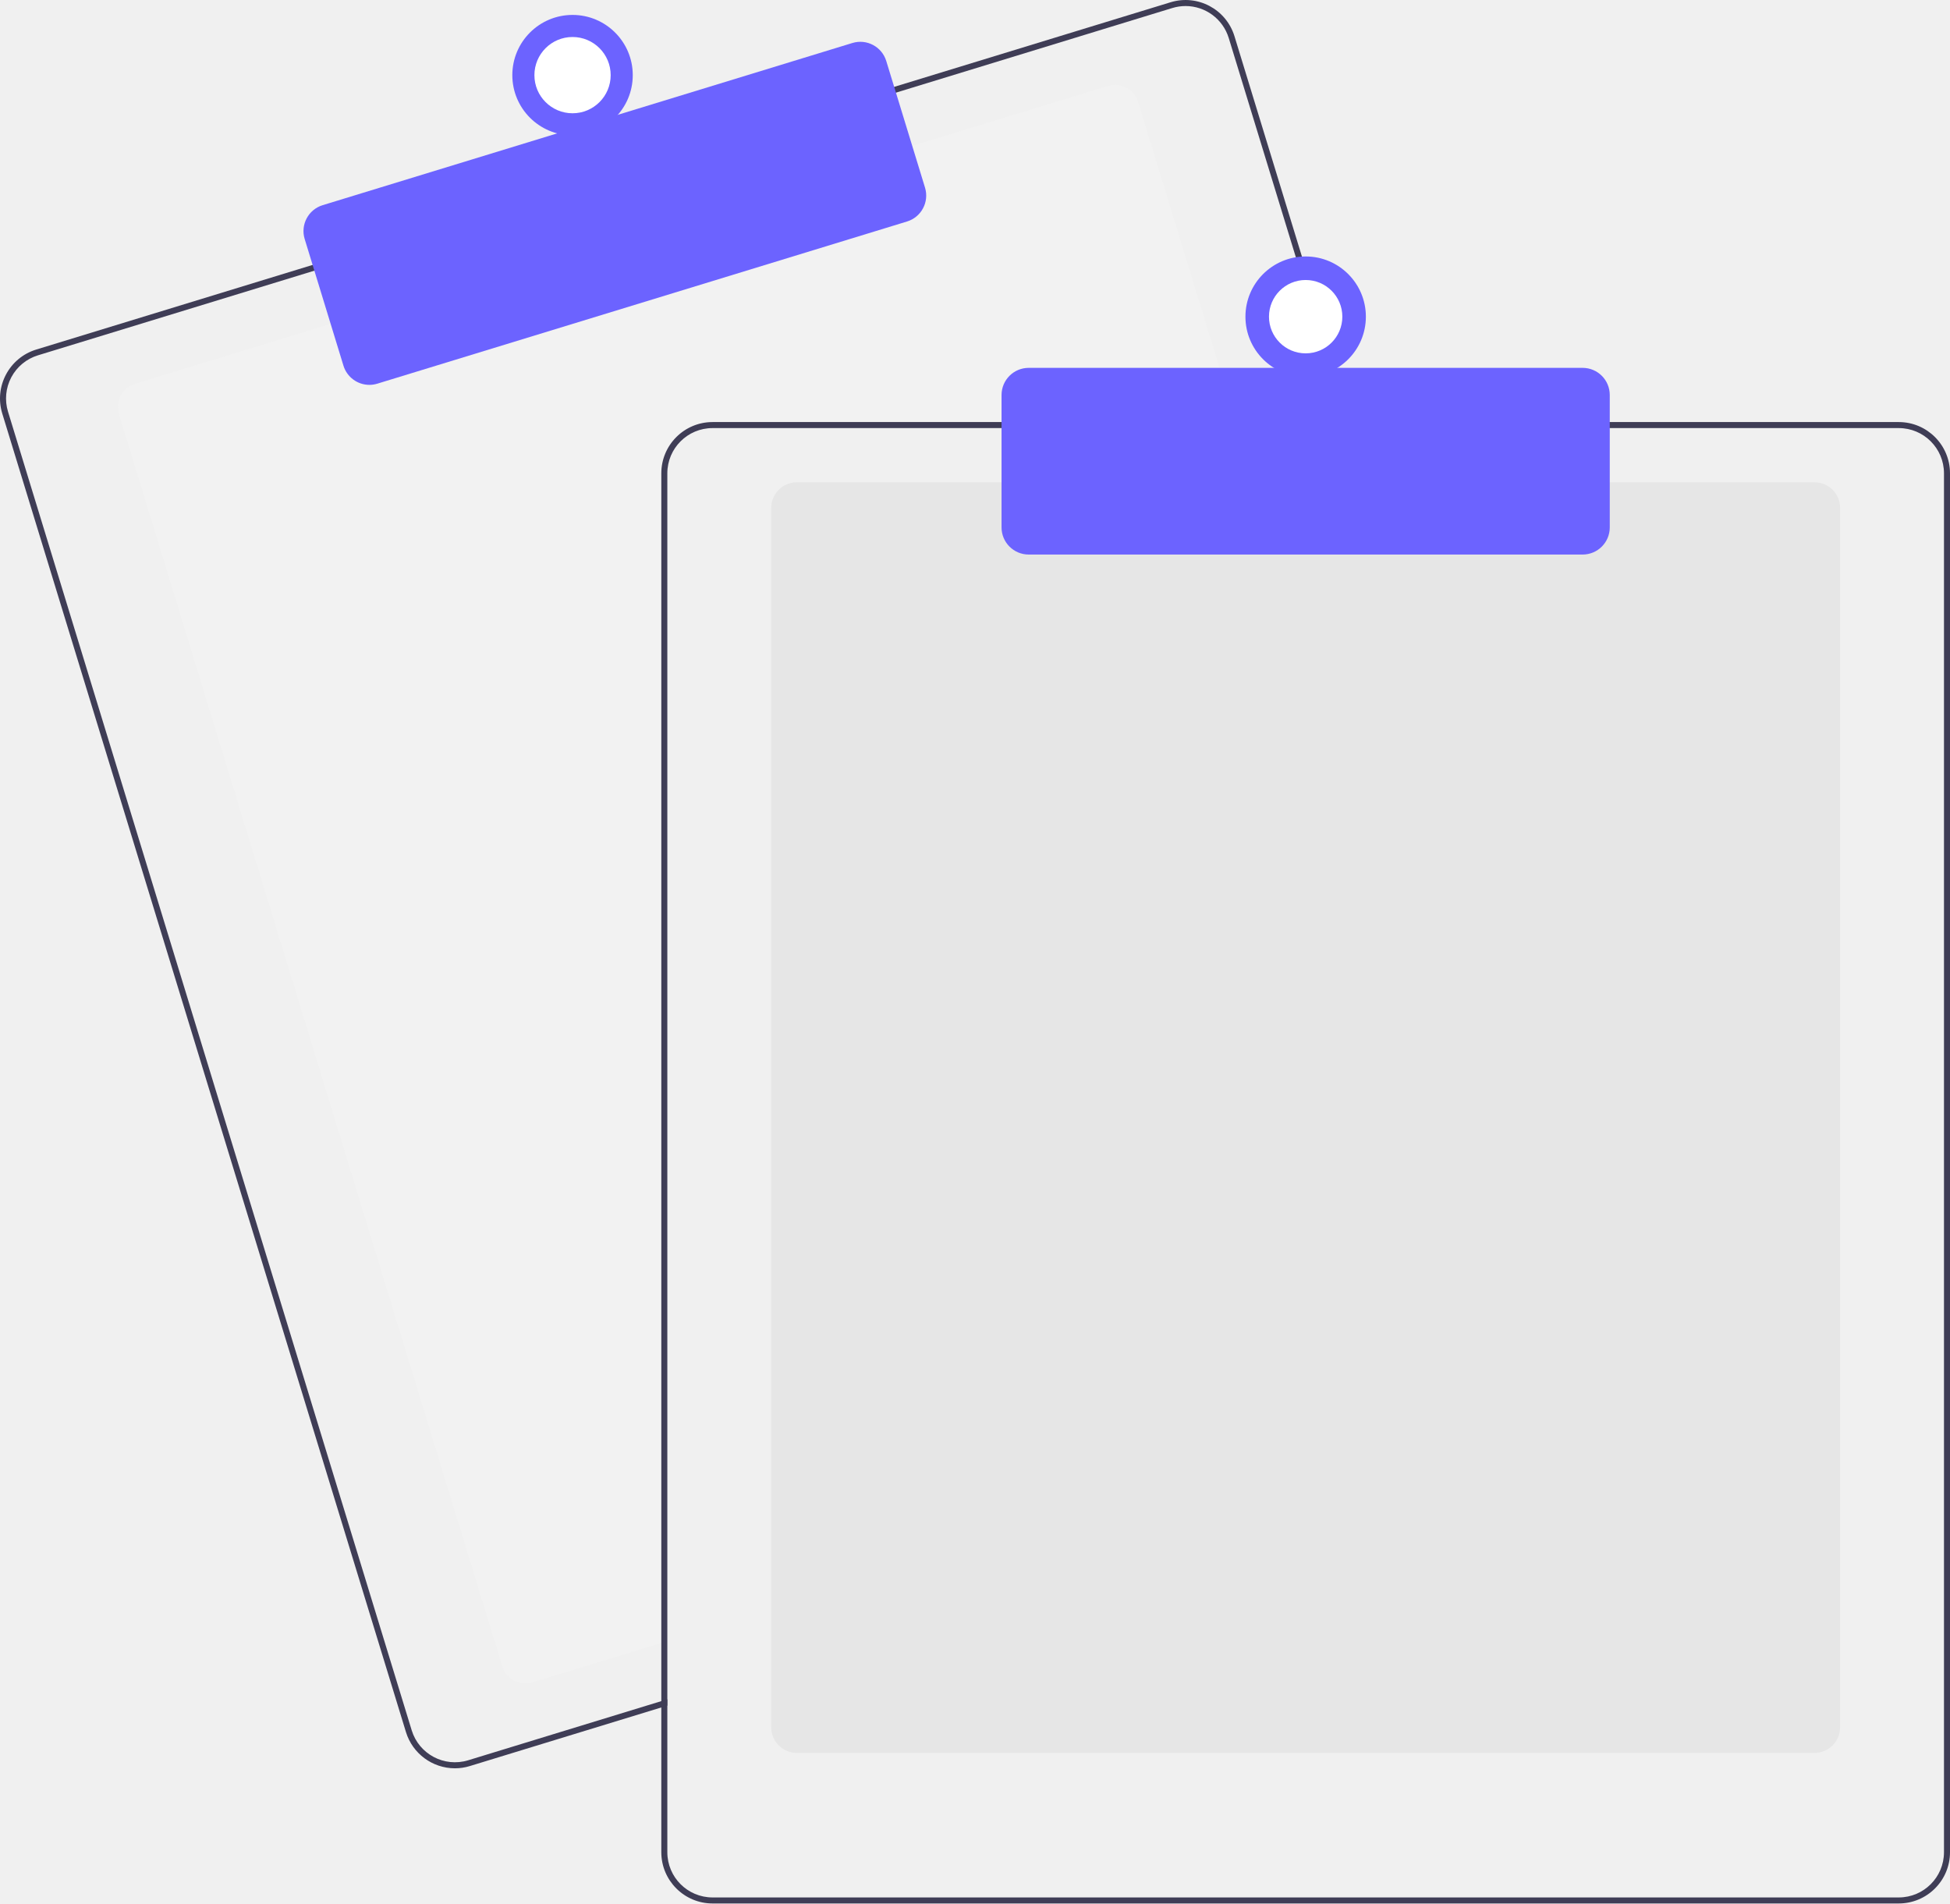
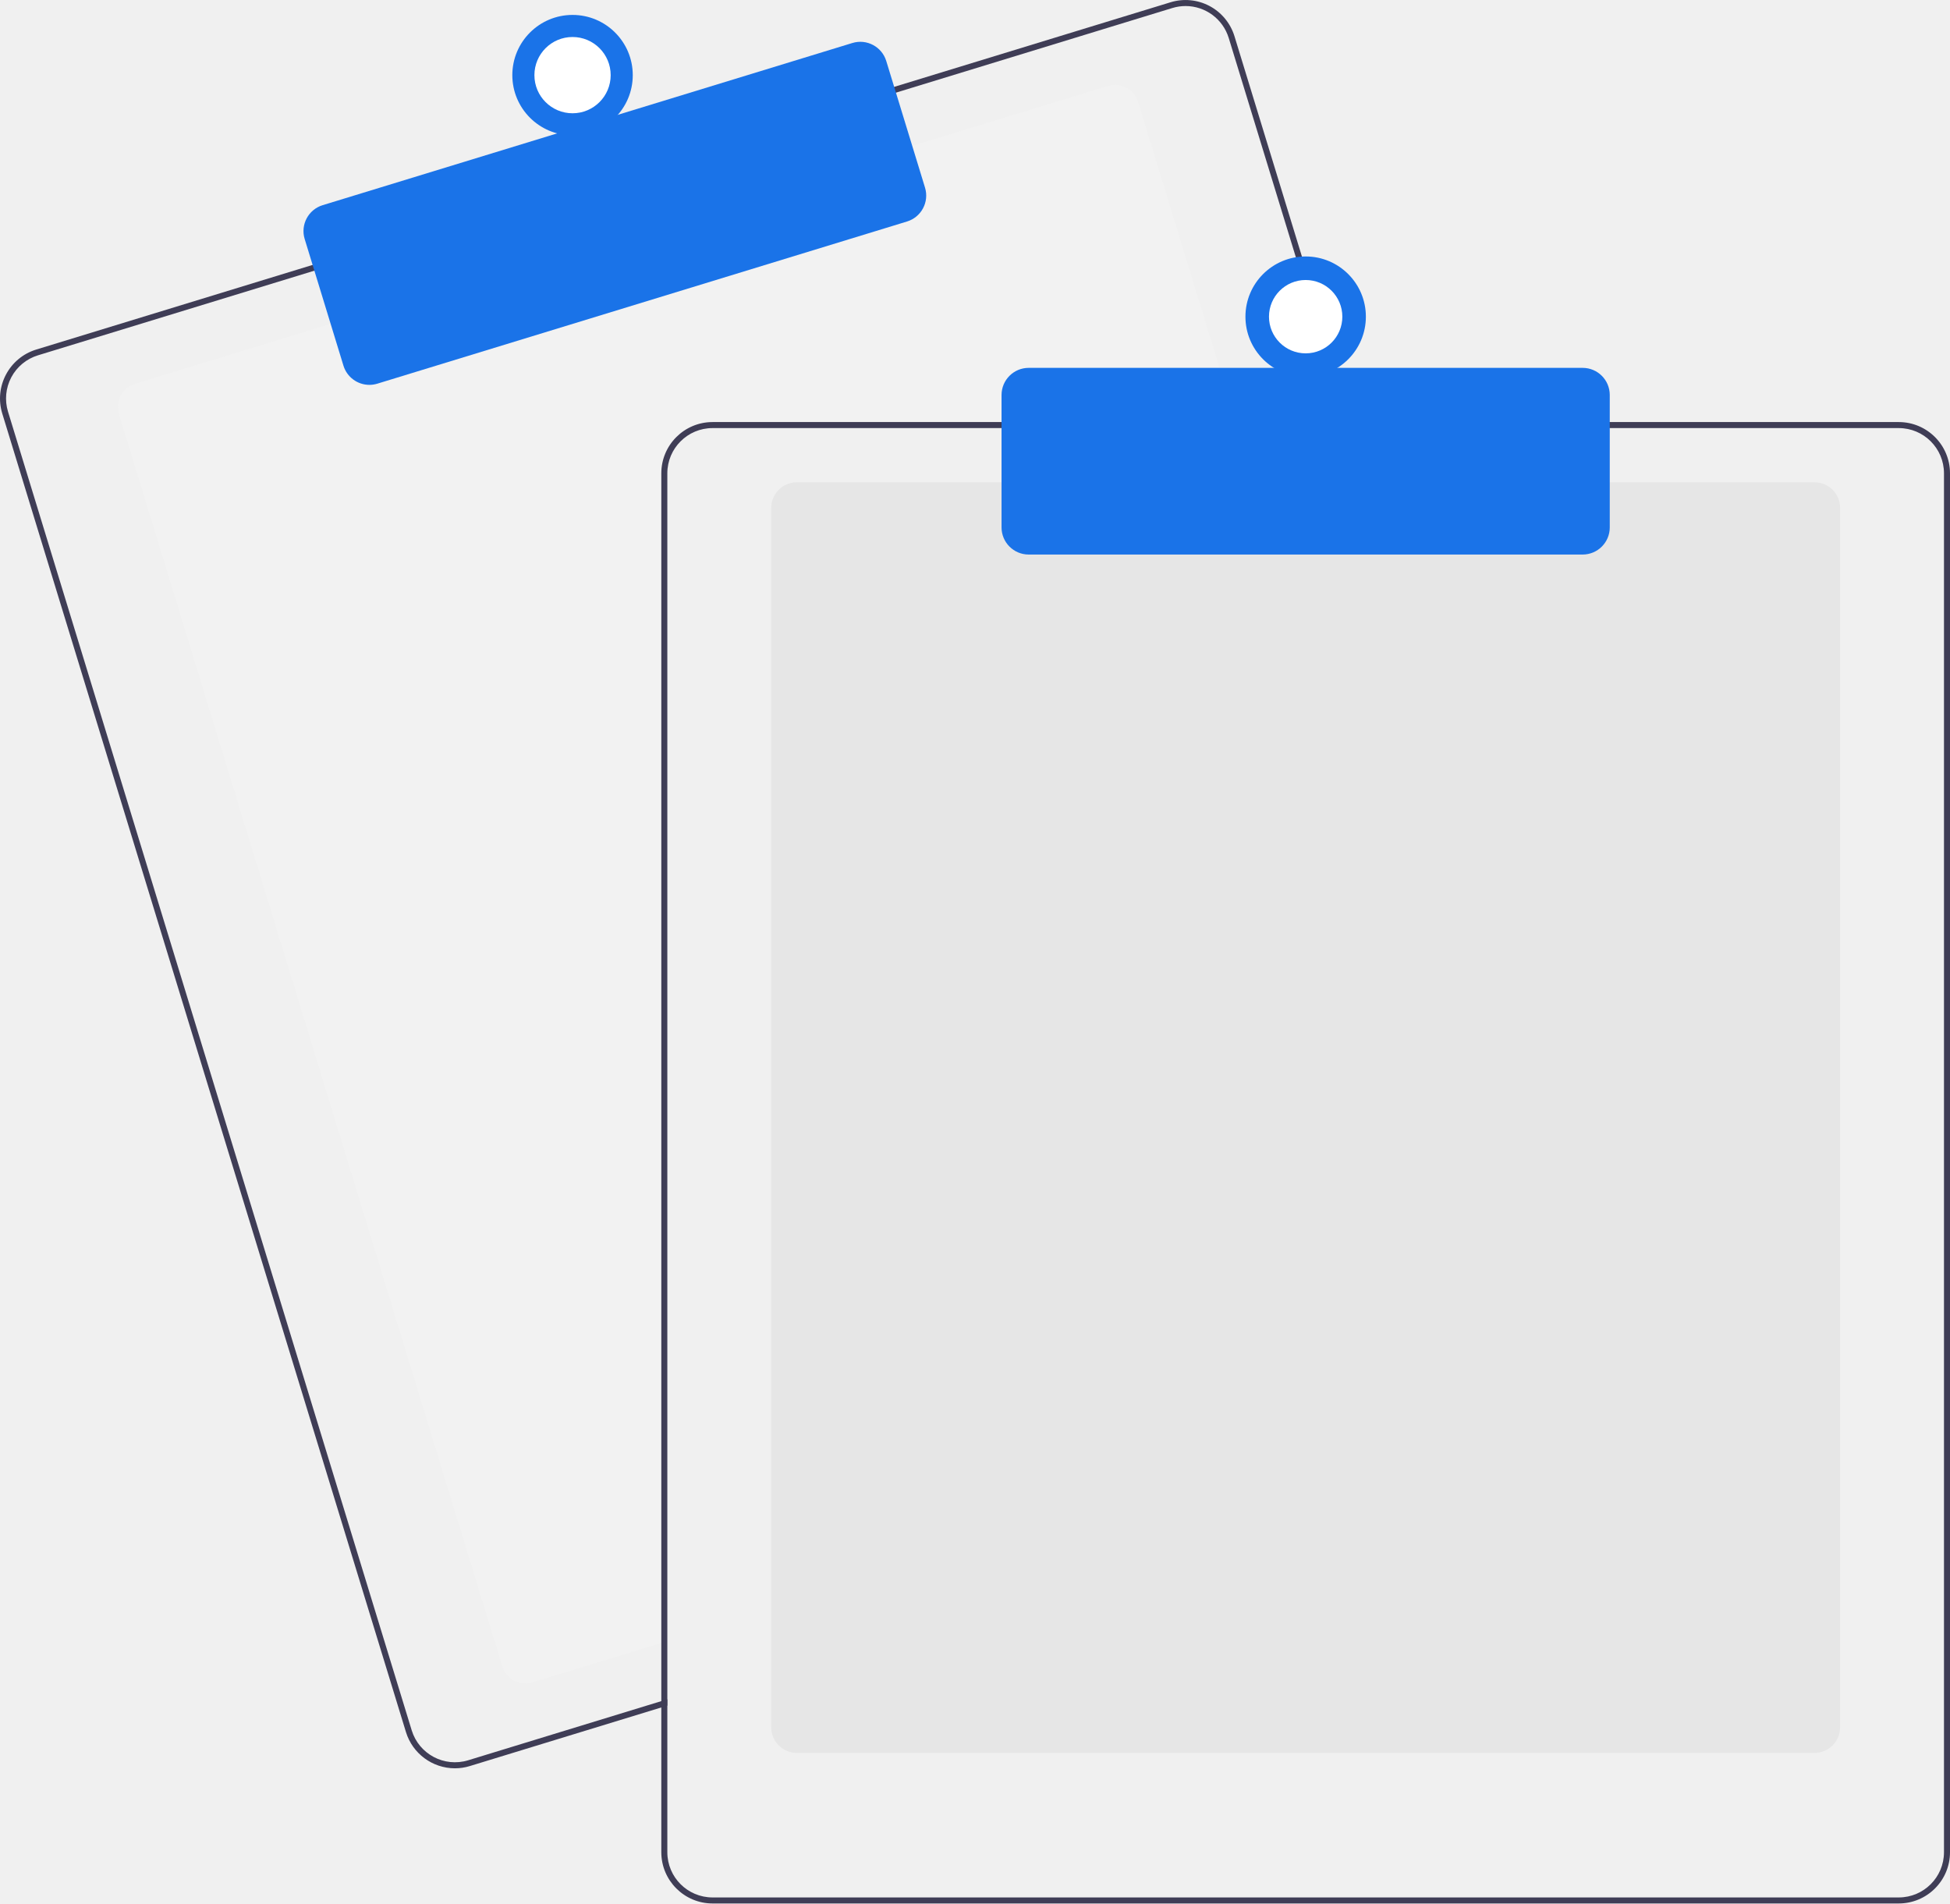
- <svg xmlns="http://www.w3.org/2000/svg" data-name="Layer 1" width="647.636" height="632.174" viewBox="0 0 647.636 632.174">
-   <path d="M687.328,276.087H512.818a15.018,15.018,0,0,0-15,15v387.85l-2,.61-42.81,13.11a8.007,8.007,0,0,1-9.99-5.31L315.678,271.397a8.003,8.003,0,0,1,5.31-9.99l65.97-20.2,191.25-58.54,65.97-20.2a7.989,7.989,0,0,1,9.99,5.3l32.55,106.32Z" transform="translate(-276.1819 -133.9131)" fill="#f2f2f2" />
-   <path d="M725.408,274.087l-39.23-128.14a16.994,16.994,0,0,0-21.23-11.28l-92.75,28.39L380.958,221.607l-92.75,28.4a17.015,17.015,0,0,0-11.28,21.23l134.08,437.93a17.027,17.027,0,0,0,16.26,12.03,16.789,16.789,0,0,0,4.97-.75l63.58-19.46,2-.62v-2.09l-2,.61-64.17,19.65a15.015,15.015,0,0,1-18.73-9.95l-134.07-437.94a14.979,14.979,0,0,1,9.95-18.73l92.75-28.4,191.24-58.54,92.75-28.4a15.156,15.156,0,0,1,4.41-.66,15.015,15.015,0,0,1,14.32,10.61l39.05,127.56.62,2h2.08Z" transform="translate(-276.1819 -133.9131)" fill="#3f3d56" />
-   <path d="M398.863,261.734a9.016,9.016,0,0,1-8.611-6.367l-12.88-42.072a8.999,8.999,0,0,1,5.971-11.24l175.939-53.864a9.009,9.009,0,0,1,11.241,5.971l12.88,42.072a9.01,9.01,0,0,1-5.971,11.241L401.492,261.339A8.976,8.976,0,0,1,398.863,261.734Z" transform="translate(-276.1819 -133.9131)" fill="#6c63ff" />
-   <circle cx="190.154" cy="24.955" r="20" fill="#6c63ff" />
+ <svg xmlns="http://www.w3.org/2000/svg" width="647.636" height="632.174">
+   <path d="M411.146 142.174h-174.51a15.02 15.02 0 0 0-15 15v387.85l-2 .61-42.81 13.11a8.01 8.01 0 0 1-9.99-5.31l-127.34-415.95c-1.29-4.225 1.086-8.696 5.31-9.99l65.97-20.2 191.25-58.54 65.97-20.2a7.99 7.99 0 0 1 9.99 5.3l32.55 106.32z" fill="#f2f2f2" />
+   <path d="M449.226 140.174l-39.23-128.14c-1.318-4.312-4.296-7.923-8.278-10.039S393.077-.567 388.766.754l-92.75 28.39-191.24 58.55-92.75 28.4a17.02 17.02 0 0 0-11.28 21.23l134.08 437.93a17.03 17.03 0 0 0 16.26 12.03 16.79 16.79 0 0 0 4.97-.75l63.58-19.46 2-.62v-2.09l-2 .61-64.17 19.65c-7.919 2.414-16.297-2.037-18.73-9.95L2.667 136.734a14.98 14.98 0 0 1 9.95-18.73l92.75-28.4 191.24-58.54 92.75-28.4c1.429-.436 2.915-.659 4.41-.66 6.583.015 12.389 4.316 14.32 10.61l39.05 127.56.62 2h2.08z" fill="#3f3d56" />
+   <g fill="#1a73e8">
+     <path d="M122.681 127.821c-3.956-.003-7.449-2.585-8.611-6.367l-12.88-42.072a9 9 0 0 1 5.971-11.24l175.939-53.864a9.01 9.01 0 0 1 11.241 5.971l12.88 42.072c1.449 4.752-1.222 9.781-5.971 11.241L125.31 127.426c-.852.261-1.738.395-2.629.395z" />
+     <circle cx="190.154" cy="24.955" r="20" />
+   </g>
  <circle cx="190.154" cy="24.955" r="12.665" fill="#fff" />
-   <path d="M878.818,716.087h-338a8.51,8.51,0,0,1-8.5-8.5v-405a8.51,8.51,0,0,1,8.5-8.5h338a8.51,8.51,0,0,1,8.5,8.5v405A8.51,8.51,0,0,1,878.818,716.087Z" transform="translate(-276.1819 -133.9131)" fill="#e6e6e6" />
-   <path d="M723.318,274.087h-210.5a17.024,17.024,0,0,0-17,17v407.8l2-.61v-407.19a15.018,15.018,0,0,1,15-15H723.938Zm183.5,0h-394a17.024,17.024,0,0,0-17,17v458a17.024,17.024,0,0,0,17,17h394a17.024,17.024,0,0,0,17-17v-458A17.024,17.024,0,0,0,906.818,274.087Zm15,475a15.018,15.018,0,0,1-15,15h-394a15.018,15.018,0,0,1-15-15v-458a15.018,15.018,0,0,1,15-15h394a15.018,15.018,0,0,1,15,15Z" transform="translate(-276.1819 -133.9131)" fill="#3f3d56" />
-   <path d="M801.818,318.087h-184a9.01,9.01,0,0,1-9-9v-44a9.01,9.01,0,0,1,9-9h184a9.01,9.01,0,0,1,9,9v44A9.01,9.01,0,0,1,801.818,318.087Z" transform="translate(-276.1819 -133.9131)" fill="#6c63ff" />
-   <circle cx="433.636" cy="105.174" r="20" fill="#6c63ff" />
+   <path d="M602.636 582.174h-338a8.51 8.51 0 0 1-8.5-8.5v-405a8.51 8.51 0 0 1 8.5-8.5h338a8.51 8.51 0 0 1 8.5 8.5v405a8.51 8.51 0 0 1-8.5 8.5z" fill="#e6e6e6" />
+   <path d="M447.136 140.174h-210.5c-9.383.013-16.987 7.617-17 17v407.8l2-.61v-407.19a15.02 15.02 0 0 1 15-15h211.12zm183.5 0h-394c-9.383.013-16.987 7.617-17 17v458c.013 9.383 7.617 16.987 17 17h394c9.383-.013 16.987-7.617 17-17v-458c-.013-9.383-7.617-16.987-17-17zm15 475a15.02 15.02 0 0 1-15 15h-394a15.02 15.02 0 0 1-15-15v-458a15.02 15.02 0 0 1 15-15h394a15.02 15.02 0 0 1 15 15z" fill="#3f3d56" />
+   <g fill="#1a73e8">
+     <path d="M525.636 184.174h-184a9.01 9.01 0 0 1-9-9v-44a9.01 9.01 0 0 1 9-9h184a9.01 9.01 0 0 1 9 9v44a9.01 9.01 0 0 1-9 9z" />
+     <circle cx="433.636" cy="105.174" r="20" />
+   </g>
  <circle cx="433.636" cy="105.174" r="12.182" fill="#fff" />
</svg>
